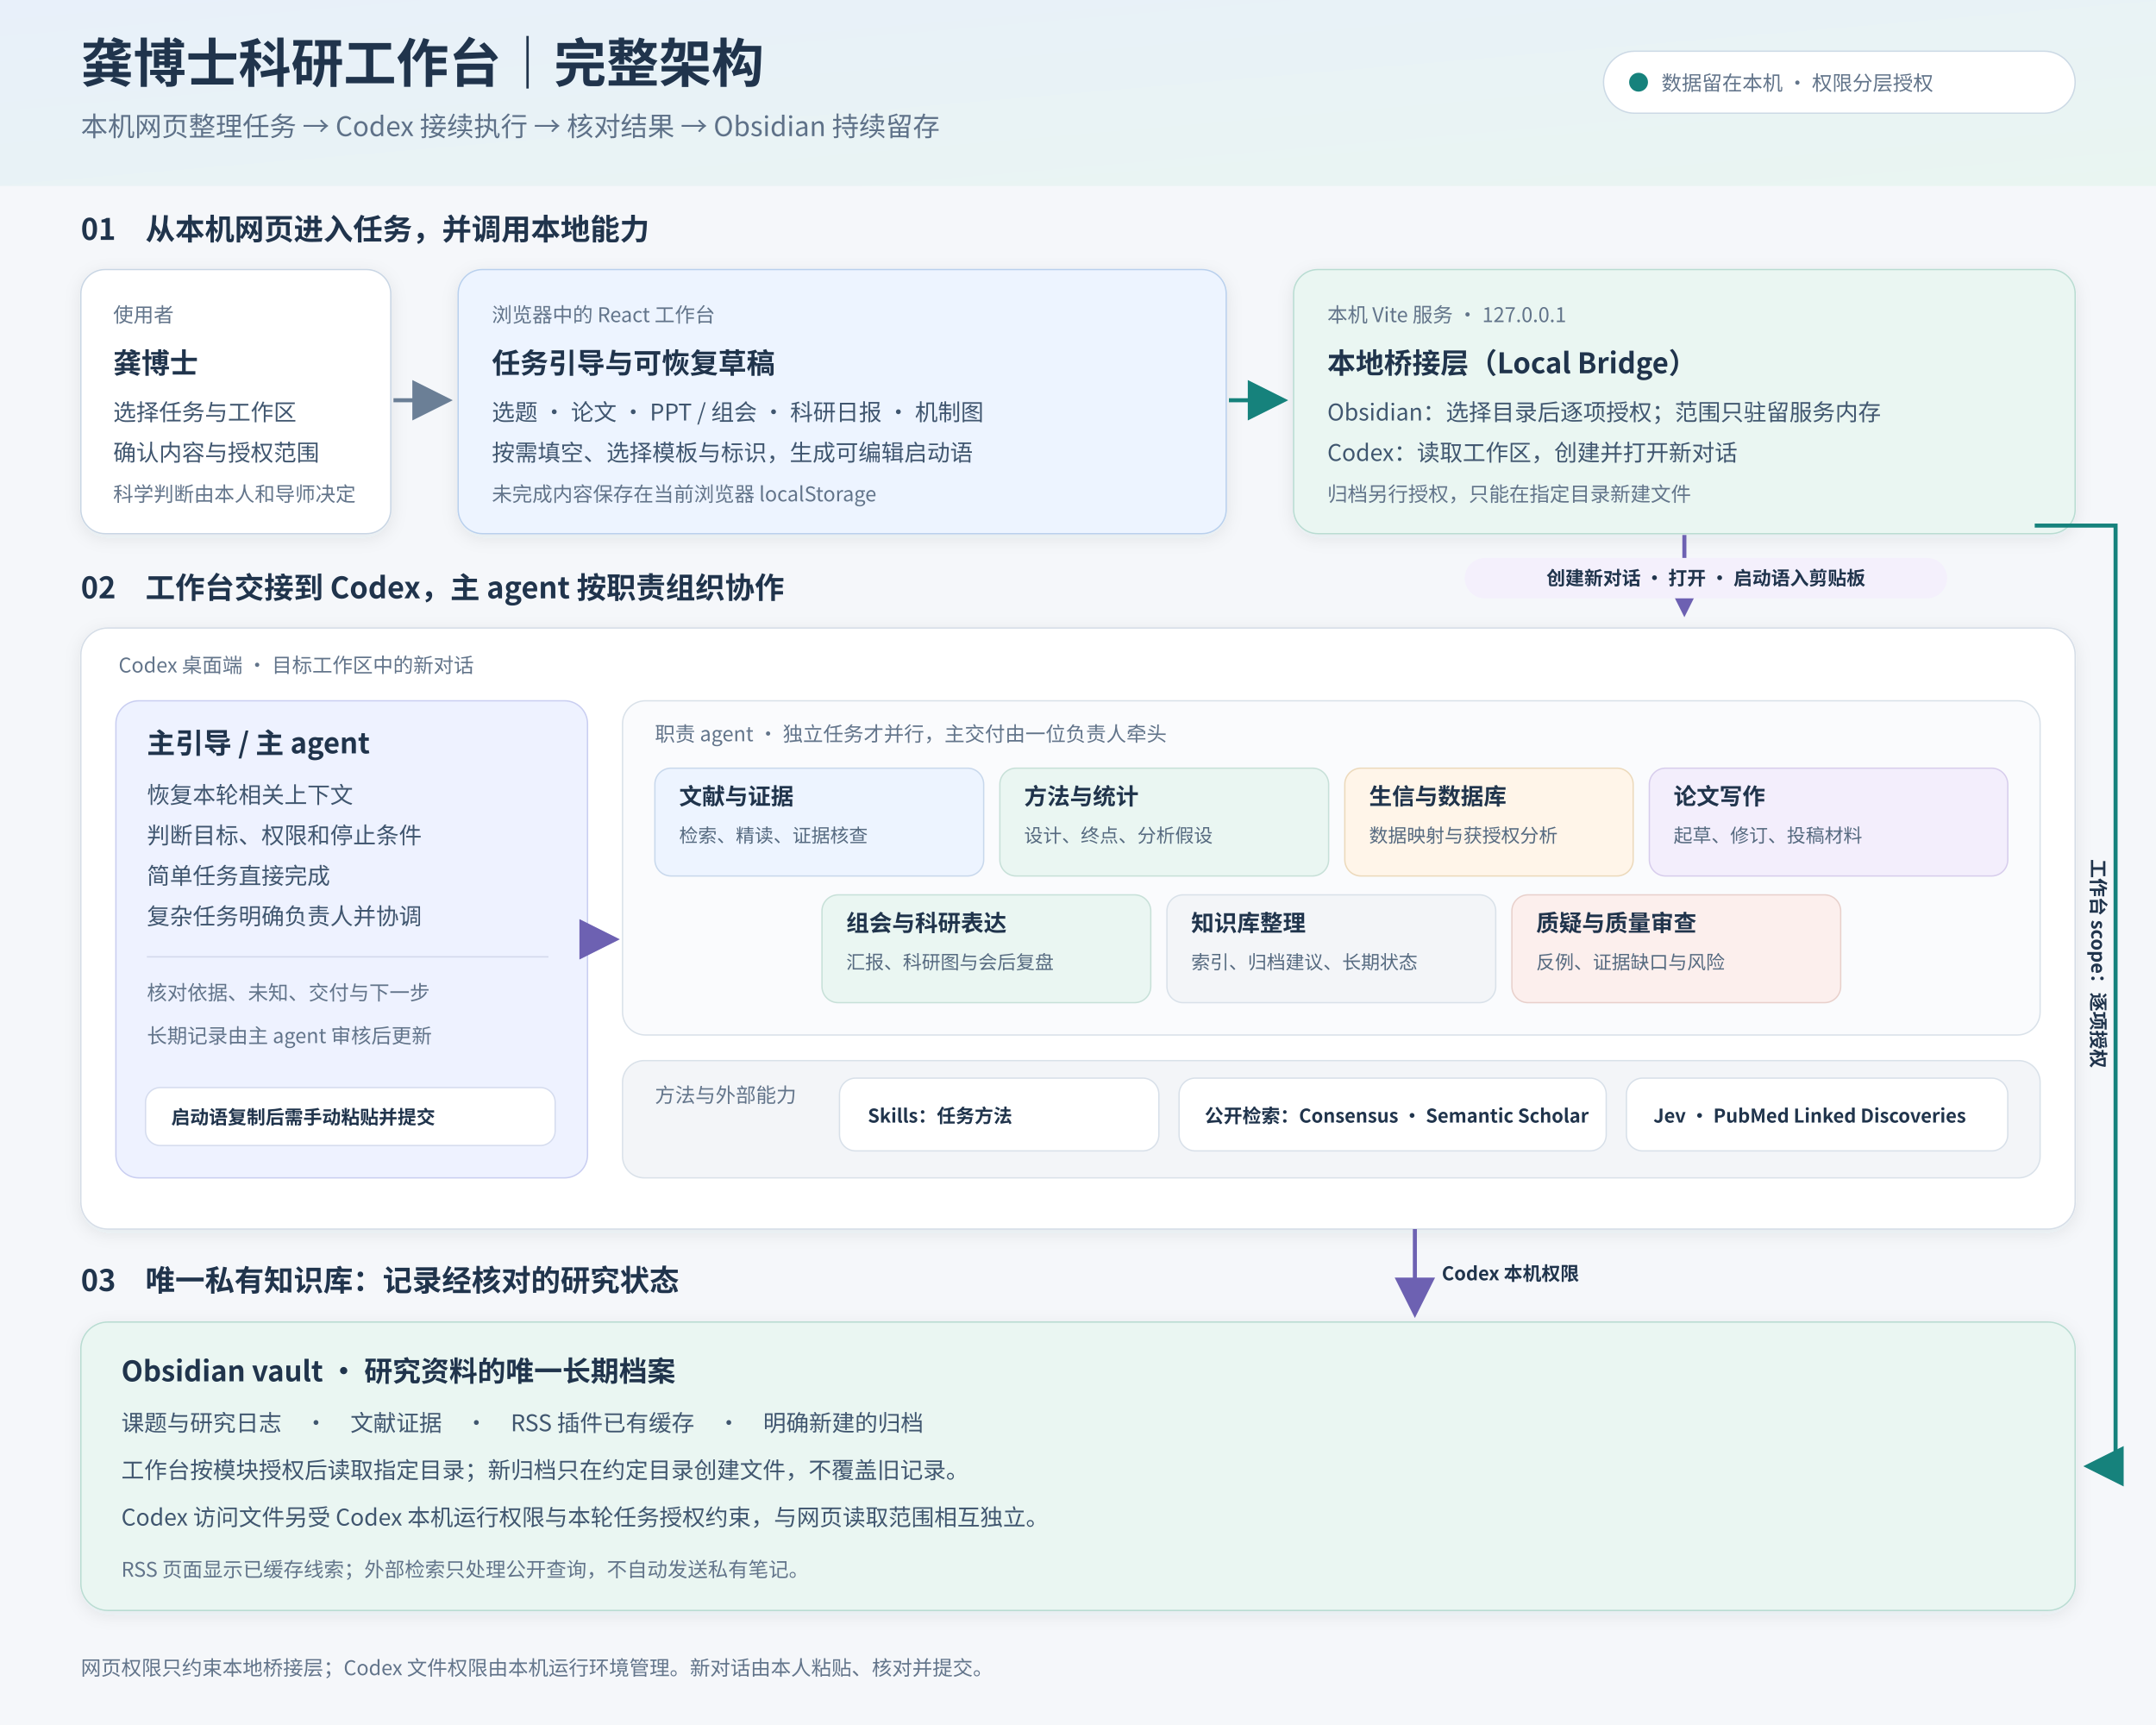
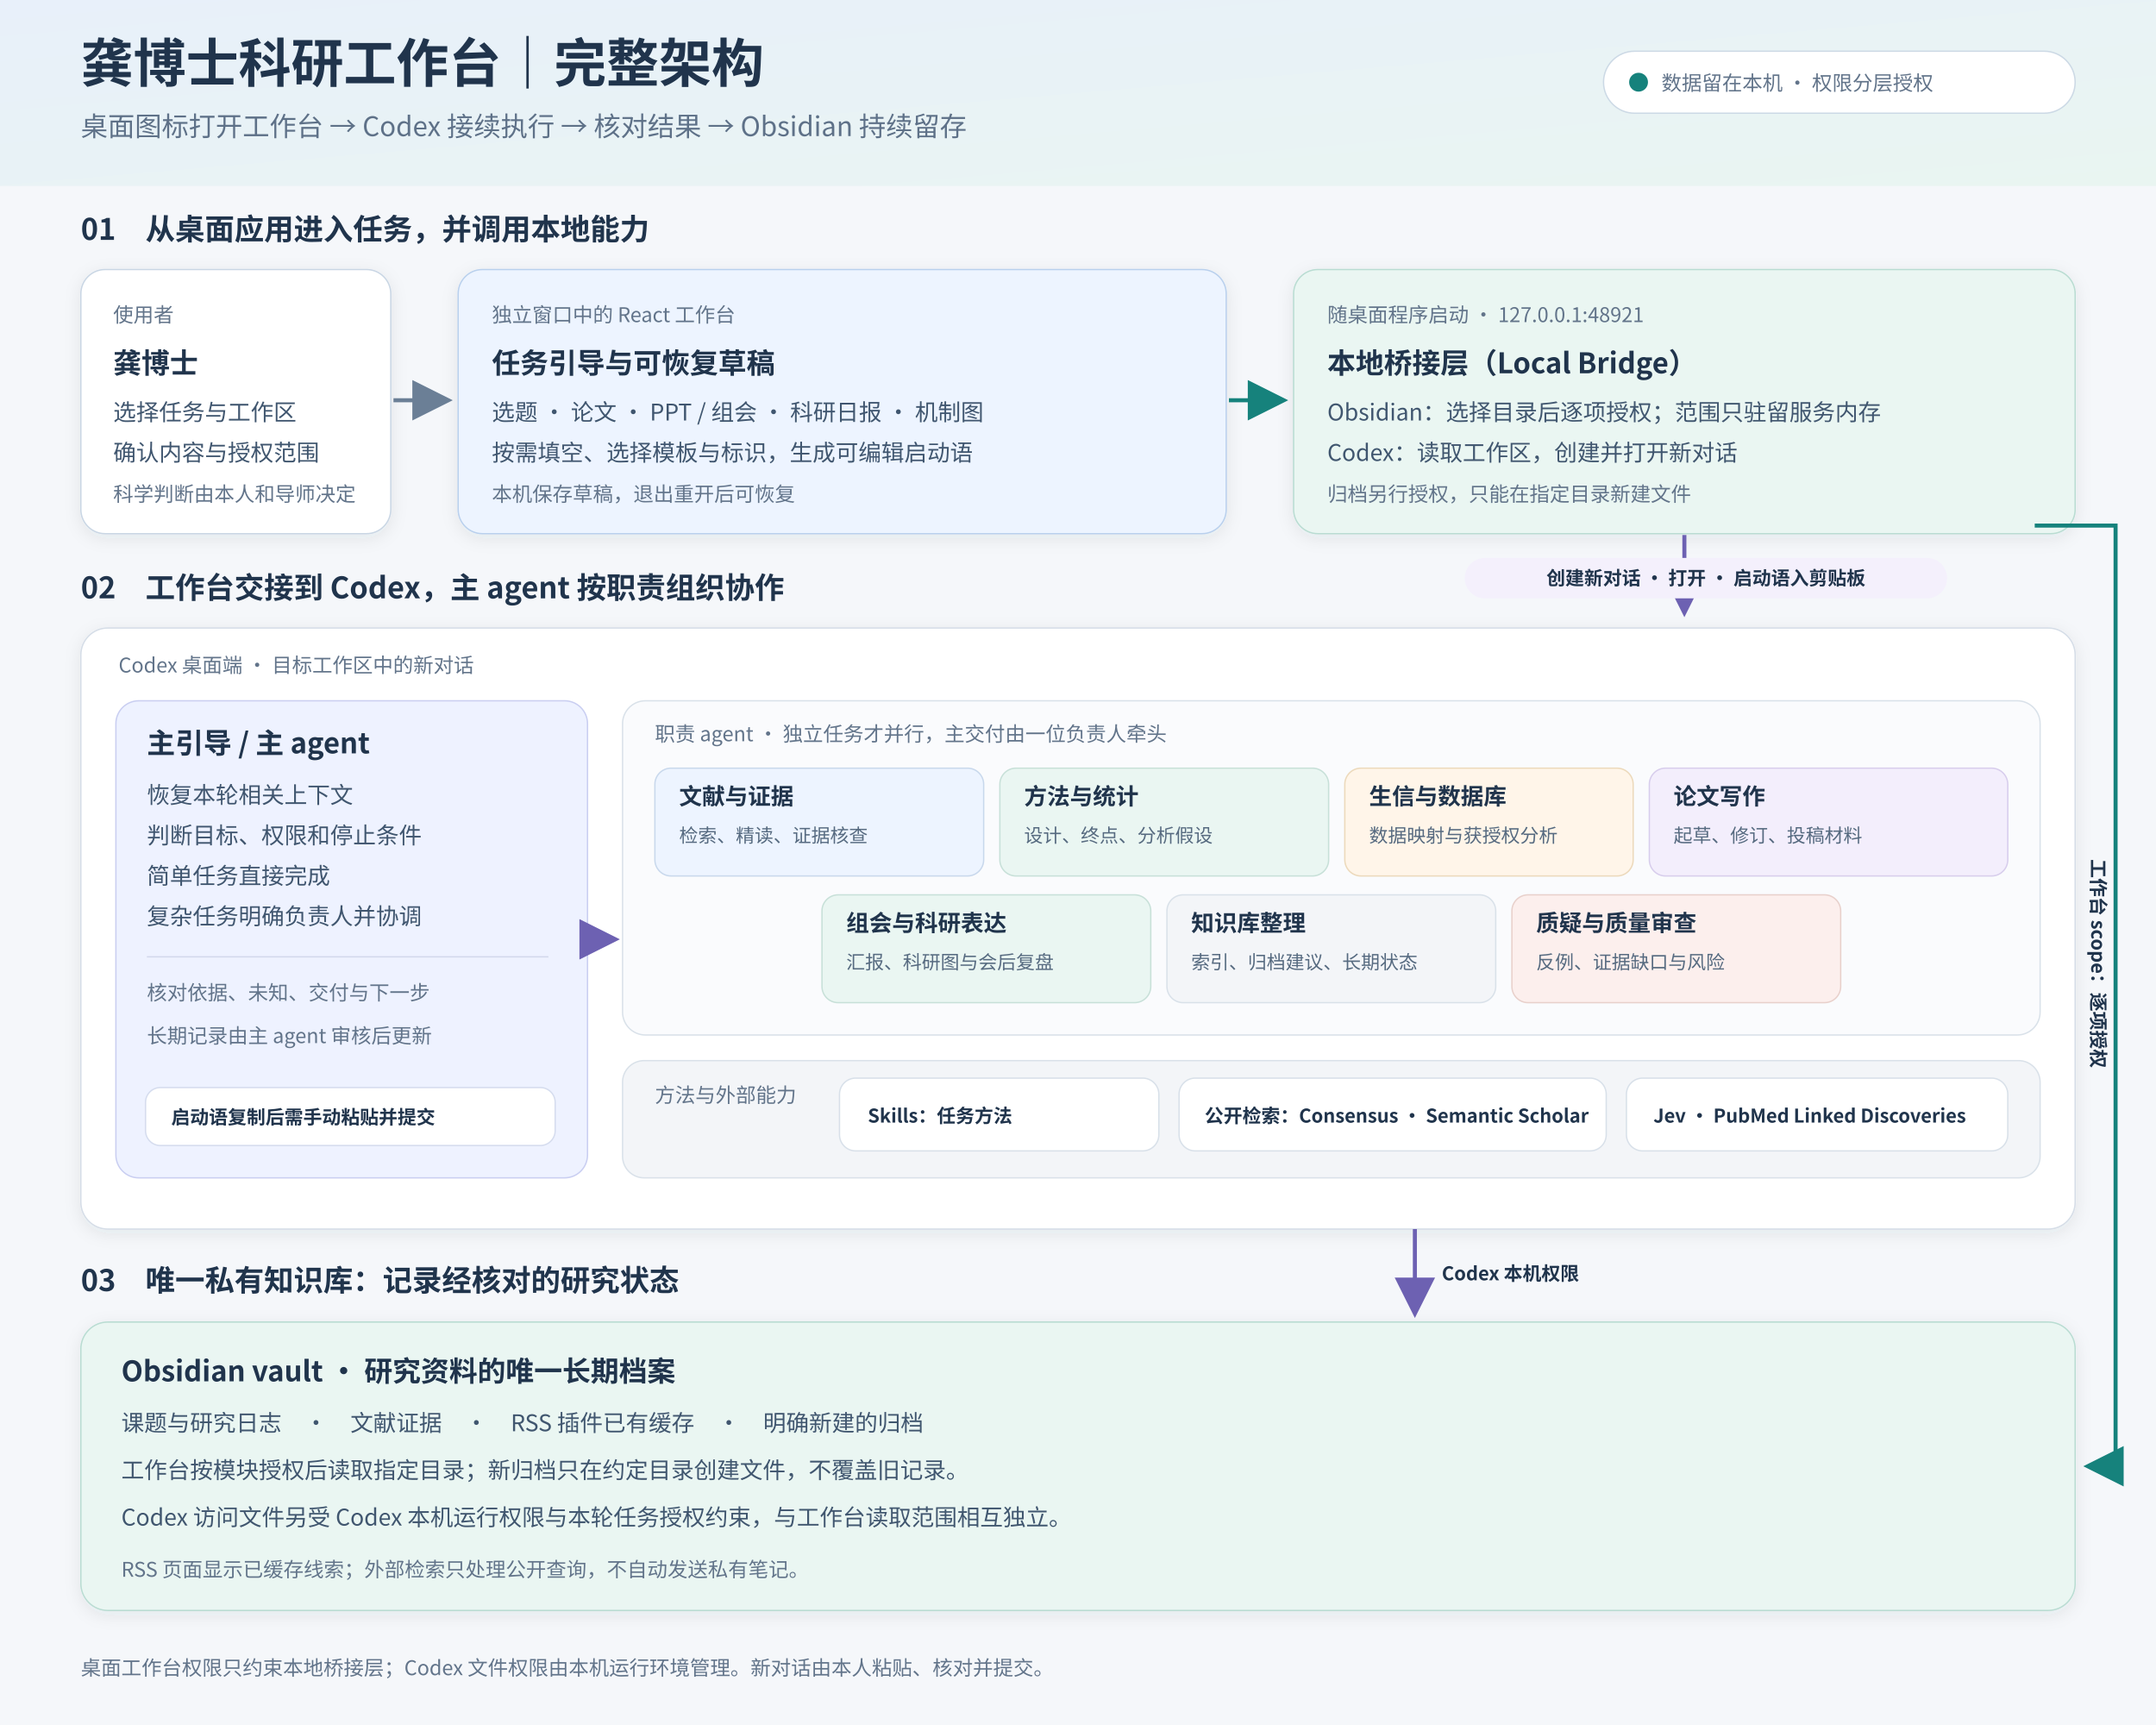
<svg xmlns="http://www.w3.org/2000/svg" width="1600" height="1280" viewBox="0 0 1600 1280" role="img" aria-labelledby="title desc">
  <defs>
    <linearGradient id="header" x1="0" y1="0" x2="1" y2="1">
      <stop offset="0" stop-color="#E8F0FA" />
      <stop offset="1" stop-color="#E9F5F1" />
    </linearGradient>
    <filter id="shadow" x="-10%" y="-10%" width="120%" height="130%">
      <feDropShadow dx="0" dy="3" stdDeviation="6" flood-color="#24364B" flood-opacity=".08" />
    </filter>
    <marker id="arrow" markerWidth="10" markerHeight="10" refX="8" refY="5" orient="auto">
      <path d="M0 0L10 5L0 10Z" fill="#6B7F96" />
    </marker>
    <marker id="arrowTeal" markerWidth="10" markerHeight="10" refX="8" refY="5" orient="auto">
      <path d="M0 0L10 5L0 10Z" fill="#16827C" />
    </marker>
    <marker id="arrowViolet" markerWidth="10" markerHeight="10" refX="8" refY="5" orient="auto">
      <path d="M0 0L10 5L0 10Z" fill="#6D61B2" />
    </marker>
    <style>
      text { font-family: "PingFang SC", "Hiragino Sans GB", "Noto Sans CJK SC", sans-serif; fill: #20344C; }
      .title { font-size: 39px; font-weight: 700; } .subtitle { font-size: 20px; fill: #5E7188; }
      .section { font-size: 22px; font-weight: 700; } .cardTitle { font-size: 21px; font-weight: 700; }
      .body { font-size: 17px; fill: #40566F; } .small { font-size: 15px; fill: #62748A; }
      .tag { font-size: 14px; font-weight: 600; } .agentTitle { font-size: 17px; font-weight: 700; }
      .agentBody { font-size: 14px; fill: #566A80; }
    </style>
  </defs>
  <rect width="1600" height="1280" fill="#F5F7FA" />
  <rect width="1600" height="138" fill="url(#header)" />
  <text x="60" y="61" class="title">龚博士科研工作台｜完整架构</text>
-   <text x="60" y="101" class="subtitle">本机网页整理任务 → Codex 接续执行 → 核对结果 → Obsidian 持续留存</text>
+   <text x="60" y="101" class="subtitle">桌面图标打开工作台 → Codex 接续执行 → 核对结果 → Obsidian 持续留存</text>
  <rect x="1190" y="38" width="350" height="46" rx="23" fill="#FFFFFF" stroke="#CCD9E5" />
  <circle cx="1216" cy="61" r="7" fill="#16827C" />
  <text x="1233" y="67" class="small">数据留在本机 · 权限分层授权</text>
-   <text x="60" y="178" class="section">01　从本机网页进入任务，并调用本地能力</text>
+   <text x="60" y="178" class="section">01　从桌面应用进入任务，并调用本地能力</text>
  <g filter="url(#shadow)">
    <rect x="60" y="200" width="230" height="196" rx="18" fill="#FFFFFF" stroke="#C9D6E4" />
    <rect x="340" y="200" width="570" height="196" rx="18" fill="#EDF4FF" stroke="#B9D0ED" />
    <rect x="960" y="200" width="580" height="196" rx="18" fill="#EAF6F2" stroke="#B9DCD2" />
  </g>
  <text x="84" y="239" class="small">使用者</text>
  <text x="84" y="277" class="cardTitle">龚博士</text>
  <text x="84" y="312" class="body">选择任务与工作区</text>
  <text x="84" y="342" class="body">确认内容与授权范围</text>
  <text x="84" y="372" class="small">科学判断由本人和导师决定</text>
-   <text x="365" y="239" class="small">浏览器中的 React 工作台</text>
+   <text x="365" y="239" class="small">独立窗口中的 React 工作台</text>
  <text x="365" y="277" class="cardTitle">任务引导与可恢复草稿</text>
  <text x="365" y="312" class="body">选题 · 论文 · PPT / 组会 · 科研日报 · 机制图</text>
  <text x="365" y="342" class="body">按需填空、选择模板与标识，生成可编辑启动语</text>
-   <text x="365" y="372" class="small">未完成内容保存在当前浏览器 localStorage</text>
-   <text x="985" y="239" class="small">本机 Vite 服务 · 127.0.0.1</text>
+   <text x="365" y="372" class="small">本机保存草稿，退出重开后可恢复</text>
+   <text x="985" y="239" class="small">随桌面程序启动 · 127.0.0.1:48921</text>
  <text x="985" y="277" class="cardTitle">本地桥接层（Local Bridge）</text>
  <text x="985" y="312" class="body">Obsidian：选择目录后逐项授权；范围只驻留服务内存</text>
  <text x="985" y="342" class="body">Codex：读取工作区，创建并打开新对话</text>
  <text x="985" y="372" class="small">归档另行授权，只能在指定目录新建文件</text>
  <path d="M292 297H330" fill="none" stroke="#6B7F96" stroke-width="3" marker-end="url(#arrow)" />
  <path d="M912 297H950" fill="none" stroke="#16827C" stroke-width="3" marker-end="url(#arrowTeal)" />
  <text x="60" y="444" class="section">02　工作台交接到 Codex，主 agent 按职责组织协作</text>
  <g filter="url(#shadow)">
    <rect x="60" y="466" width="1480" height="446" rx="20" fill="#FFFFFF" stroke="#D5DDE7" />
    <rect x="86" y="520" width="350" height="354" rx="17" fill="#EEF2FF" stroke="#C9CEF1" />
    <rect x="462" y="520" width="1052" height="248" rx="17" fill="#FAFBFD" stroke="#D9E1E9" />
    <rect x="462" y="787" width="1052" height="87" rx="16" fill="#F3F5F8" stroke="#D9E1E9" />
  </g>
  <text x="88" y="499" class="small">Codex 桌面端 · 目标工作区中的新对话</text>
  <text x="109" y="559" class="cardTitle">主引导 / 主 agent</text>
  <text x="109" y="596" class="body">恢复本轮相关上下文</text>
  <text x="109" y="626" class="body">判断目标、权限和停止条件</text>
  <text x="109" y="656" class="body">简单任务直接完成</text>
  <text x="109" y="686" class="body">复杂任务明确负责人并协调</text>
  <line x1="109" y1="710" x2="407" y2="710" stroke="#D2D8EB" />
  <text x="109" y="742" class="small">核对依据、未知、交付与下一步</text>
  <text x="109" y="774" class="small">长期记录由主 agent 审核后更新</text>
  <rect x="108" y="807" width="304" height="43" rx="11" fill="#FFFFFF" stroke="#D5DCEE" />
  <text x="127" y="834" class="tag">启动语复制后需手动粘贴并提交</text>
  <path d="M438 697H454" fill="none" stroke="#6D61B2" stroke-width="3" marker-end="url(#arrowViolet)" />
  <text x="486" y="550" class="small">职责 agent · 独立任务才并行，主交付由一位负责人牵头</text>
  <g>
    <rect x="486" y="570" width="244" height="80" rx="12" fill="#EDF4FF" stroke="#C8D8EC" />
    <rect x="742" y="570" width="244" height="80" rx="12" fill="#EAF6F2" stroke="#C7E0D8" />
    <rect x="998" y="570" width="214" height="80" rx="12" fill="#FFF5E9" stroke="#ECD9BB" />
    <rect x="1224" y="570" width="266" height="80" rx="12" fill="#F3EEFC" stroke="#D7CDEC" />
    <rect x="610" y="664" width="244" height="80" rx="12" fill="#EAF6F2" stroke="#C7E0D8" />
    <rect x="866" y="664" width="244" height="80" rx="12" fill="#F3F5F8" stroke="#D9E1E9" />
    <rect x="1122" y="664" width="244" height="80" rx="12" fill="#FCEFED" stroke="#E8D0CB" />
  </g>
  <text x="504" y="597" class="agentTitle">文献与证据</text>
  <text x="504" y="625" class="agentBody">检索、精读、证据核查</text>
  <text x="760" y="597" class="agentTitle">方法与统计</text>
  <text x="760" y="625" class="agentBody">设计、终点、分析假设</text>
  <text x="1016" y="597" class="agentTitle">生信与数据库</text>
  <text x="1016" y="625" class="agentBody">数据映射与获授权分析</text>
  <text x="1242" y="597" class="agentTitle">论文写作</text>
  <text x="1242" y="625" class="agentBody">起草、修订、投稿材料</text>
  <text x="628" y="691" class="agentTitle">组会与科研表达</text>
  <text x="628" y="719" class="agentBody">汇报、科研图与会后复盘</text>
  <text x="884" y="691" class="agentTitle">知识库整理</text>
  <text x="884" y="719" class="agentBody">索引、归档建议、长期状态</text>
  <text x="1140" y="691" class="agentTitle">质疑与质量审查</text>
  <text x="1140" y="719" class="agentBody">反例、证据缺口与风险</text>
  <text x="486" y="818" class="small">方法与外部能力</text>
  <rect x="623" y="800" width="237" height="54" rx="12" fill="#FFFFFF" stroke="#D8E0E9" />
  <rect x="875" y="800" width="317" height="54" rx="12" fill="#FFFFFF" stroke="#D8E0E9" />
  <rect x="1207" y="800" width="283" height="54" rx="12" fill="#FFFFFF" stroke="#D8E0E9" />
  <text x="644" y="833" class="tag">Skills：任务方法</text>
  <text x="894" y="833" class="tag">公开检索：Consensus · Semantic Scholar</text>
  <text x="1227" y="833" class="tag">Jev · PubMed Linked Discoveries</text>
  <path d="M1250 397V452" fill="none" stroke="#6D61B2" stroke-width="3" marker-end="url(#arrowViolet)" />
  <rect x="1087" y="414" width="358" height="30" rx="15" fill="#F4F0FC" />
  <text x="1266" y="434" text-anchor="middle" class="tag" fill="#6255A8">创建新对话 · 打开 · 启动语入剪贴板</text>
  <text x="60" y="958" class="section">03　唯一私有知识库：记录经核对的研究状态</text>
  <g filter="url(#shadow)">
    <rect x="60" y="981" width="1480" height="214" rx="20" fill="#EAF6F2" stroke="#B9DCD2" />
  </g>
  <text x="90" y="1025" class="cardTitle">Obsidian vault · 研究资料的唯一长期档案</text>
  <text x="90" y="1062" class="body">课题与研究日志　·　文献证据　·　RSS 插件已有缓存　·　明确新建的归档</text>
  <text x="90" y="1097" class="body">工作台按模块授权后读取指定目录；新归档只在约定目录创建文件，不覆盖旧记录。</text>
-   <text x="90" y="1132" class="body">Codex 访问文件另受 Codex 本机运行权限与本轮任务授权约束，与网页读取范围相互独立。</text>
+   <text x="90" y="1132" class="body">Codex 访问文件另受 Codex 本机运行权限与本轮任务授权约束，与工作台读取范围相互独立。</text>
  <text x="90" y="1170" class="small">RSS 页面显示已缓存线索；外部检索只处理公开查询，不自动发送私有笔记。</text>
  <path d="M1510 390H1570V1088H1552" fill="none" stroke="#16827C" stroke-width="3" marker-end="url(#arrowTeal)" />
  <text x="1552" y="715" text-anchor="middle" transform="rotate(90 1552 715)" class="tag" fill="#16827C">工作台 scope：逐项授权</text>
  <path d="M1050 912V972" fill="none" stroke="#6D61B2" stroke-width="3" marker-end="url(#arrowViolet)" />
  <text x="1070" y="950" class="tag" fill="#6255A8">Codex 本机权限</text>
-   <text x="60" y="1243" class="small">网页权限只约束本地桥接层；Codex 文件权限由本机运行环境管理。新对话由本人粘贴、核对并提交。</text>
+   <text x="60" y="1243" class="small">桌面工作台权限只约束本地桥接层；Codex 文件权限由本机运行环境管理。新对话由本人粘贴、核对并提交。</text>
</svg>
